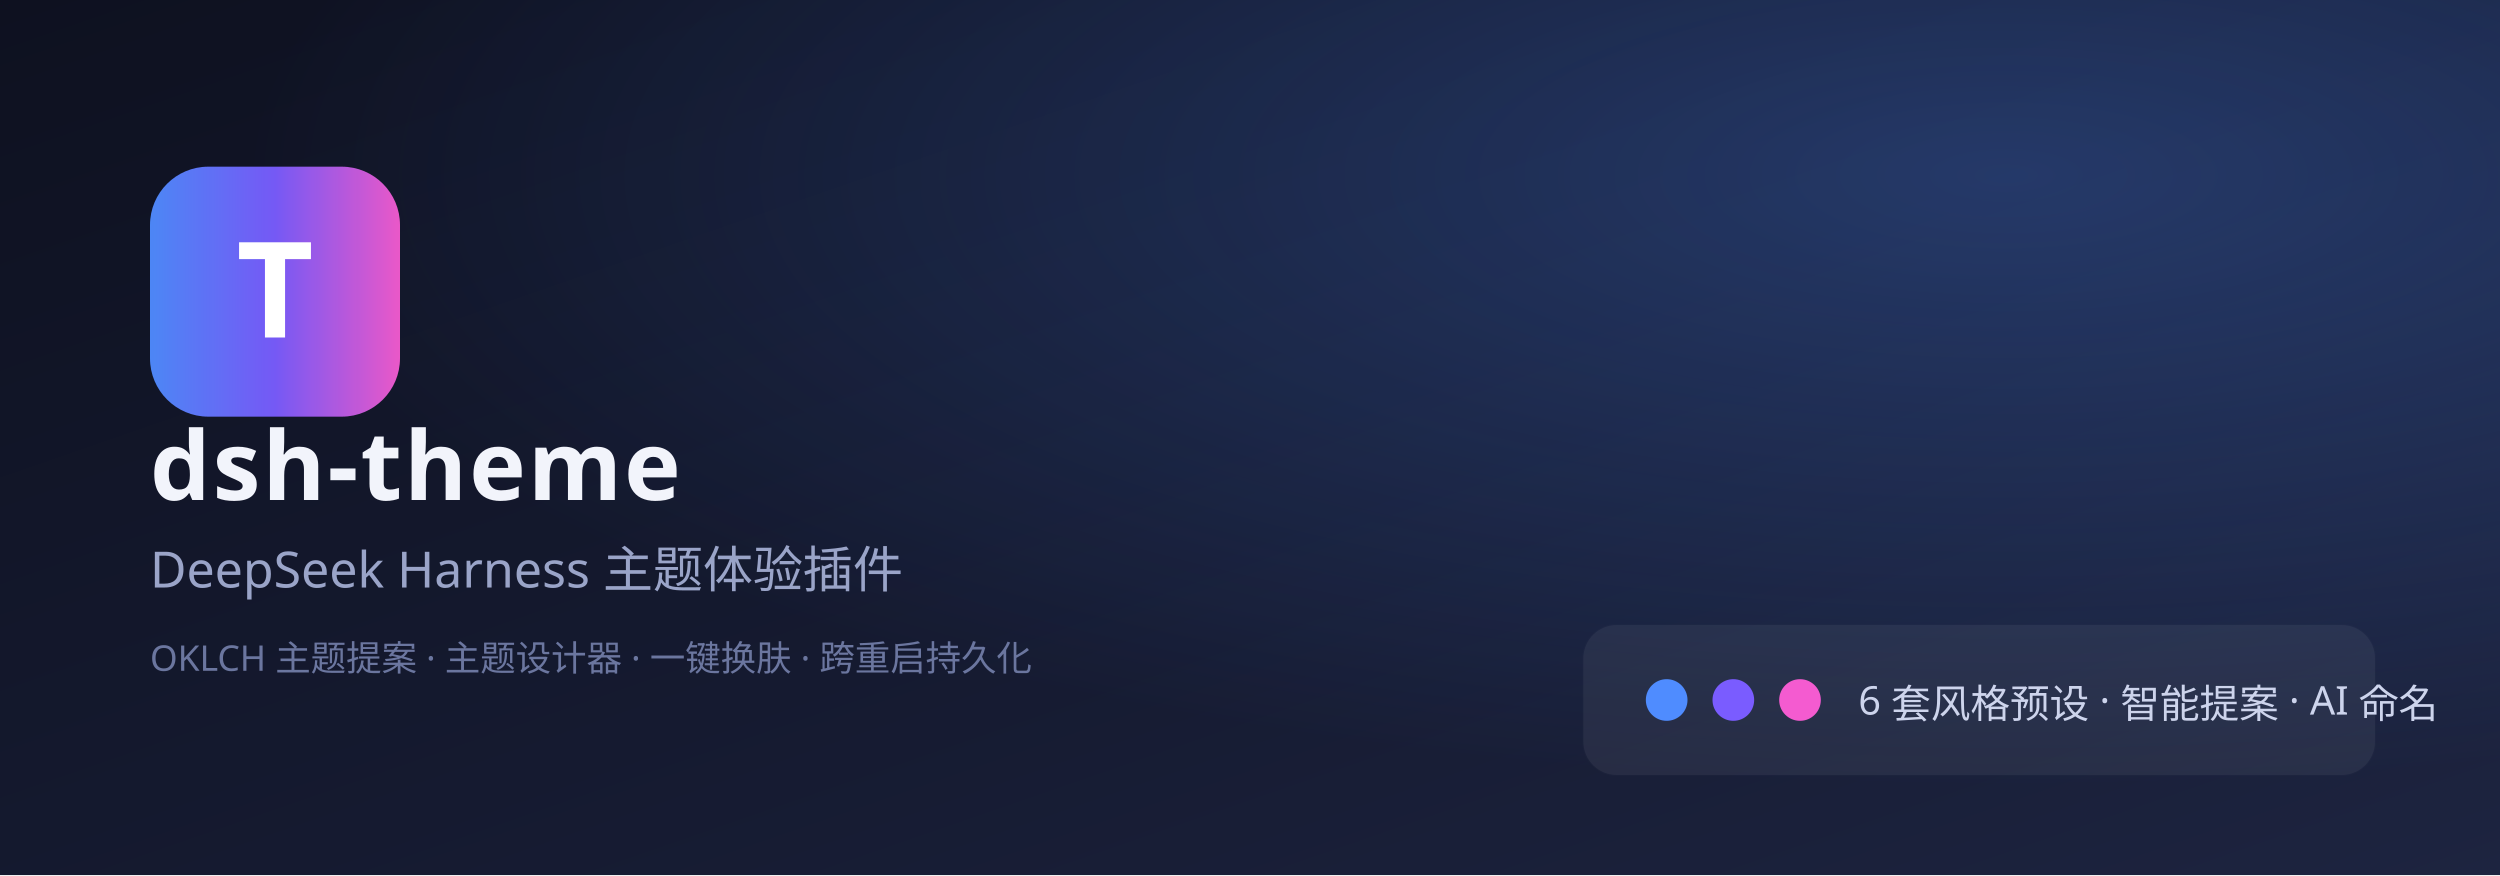
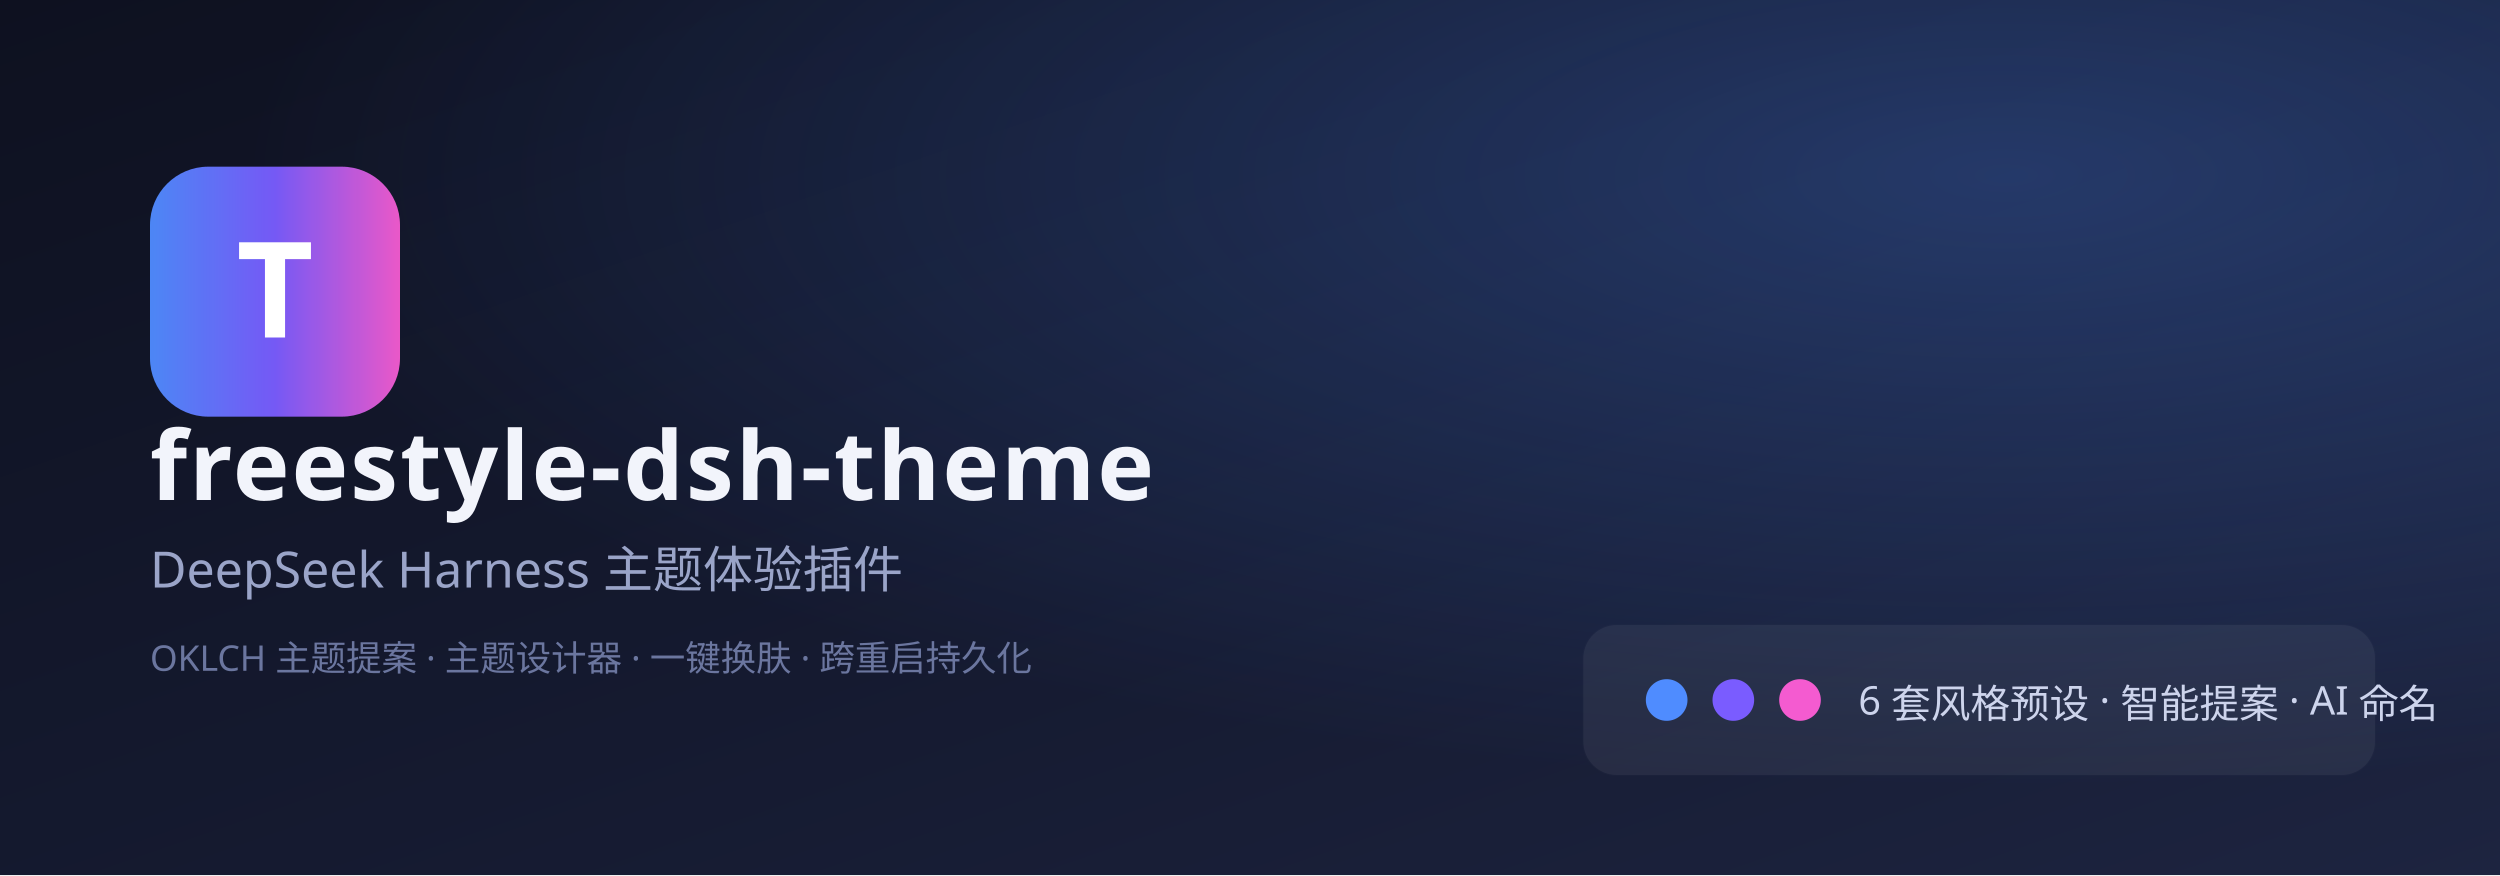
<svg xmlns="http://www.w3.org/2000/svg" width="1200" height="420" viewBox="0 0 1200 420" font-family="'Segoe UI','PingFang SC',sans-serif">
  <defs>
    <linearGradient id="bg" x1="0" y1="0" x2="1" y2="1">
      <stop offset="0" stop-color="#0e1120" />
      <stop offset="0.55" stop-color="#151a30" />
      <stop offset="1" stop-color="#1d2440" />
    </linearGradient>
    <linearGradient id="accent" x1="0" y1="0" x2="1" y2="0">
      <stop offset="0" stop-color="#4f8cff" />
      <stop offset="0.5" stop-color="#7a5cff" />
      <stop offset="1" stop-color="#f45bd0" />
    </linearGradient>
    <radialGradient id="glow" cx="0.8" cy="0.2" r="0.7">
      <stop offset="0" stop-color="#4f8cff" stop-opacity="0.28" />
      <stop offset="1" stop-color="#4f8cff" stop-opacity="0" />
    </radialGradient>
  </defs>
  <rect width="1200" height="420" fill="url(#bg)" />
  <rect width="1200" height="420" fill="url(#glow)" />
  <g transform="translate(72,80)">
    <rect x="0" y="0" width="120" height="120" rx="28" fill="url(#accent)" opacity="0.95" />
    <text x="60" y="82" font-size="64" font-weight="700" fill="#ffffff" text-anchor="middle">T</text>
  </g>
  <g transform="translate(72,240)">
-     <text x="0" y="0" font-size="46" font-weight="700" fill="#f2f4fb" letter-spacing="1">dsh-theme</text>
+     <text x="0" y="0" font-size="46" font-weight="700" fill="#f2f4fb" letter-spacing="1">freestyle-dsh-theme</text>
    <text x="0" y="42" font-size="24" fill="#9aa4c8">DeepSeek Harness 主题体验插件</text>
    <text x="0" y="82" font-size="17" fill="#6b769f">OKLCH 主题提案 · 主题设计器 · 一键换肤 · 跨重启持久化</text>
  </g>
  <g transform="translate(760,300)">
    <rect x="0" y="0" width="380" height="72" rx="16" fill="#ffffff" opacity="0.06" stroke="#ffffff" stroke-opacity="0.14" />
    <circle cx="40" cy="36" r="10" fill="#4f8cff" />
    <circle cx="72" cy="36" r="10" fill="#7a5cff" />
    <circle cx="104" cy="36" r="10" fill="#f45bd0" />
    <text x="132" y="43" font-size="19" fill="#cdd4ec">6 套风格预设 · 智能提案 · AI 命名</text>
  </g>
</svg>
